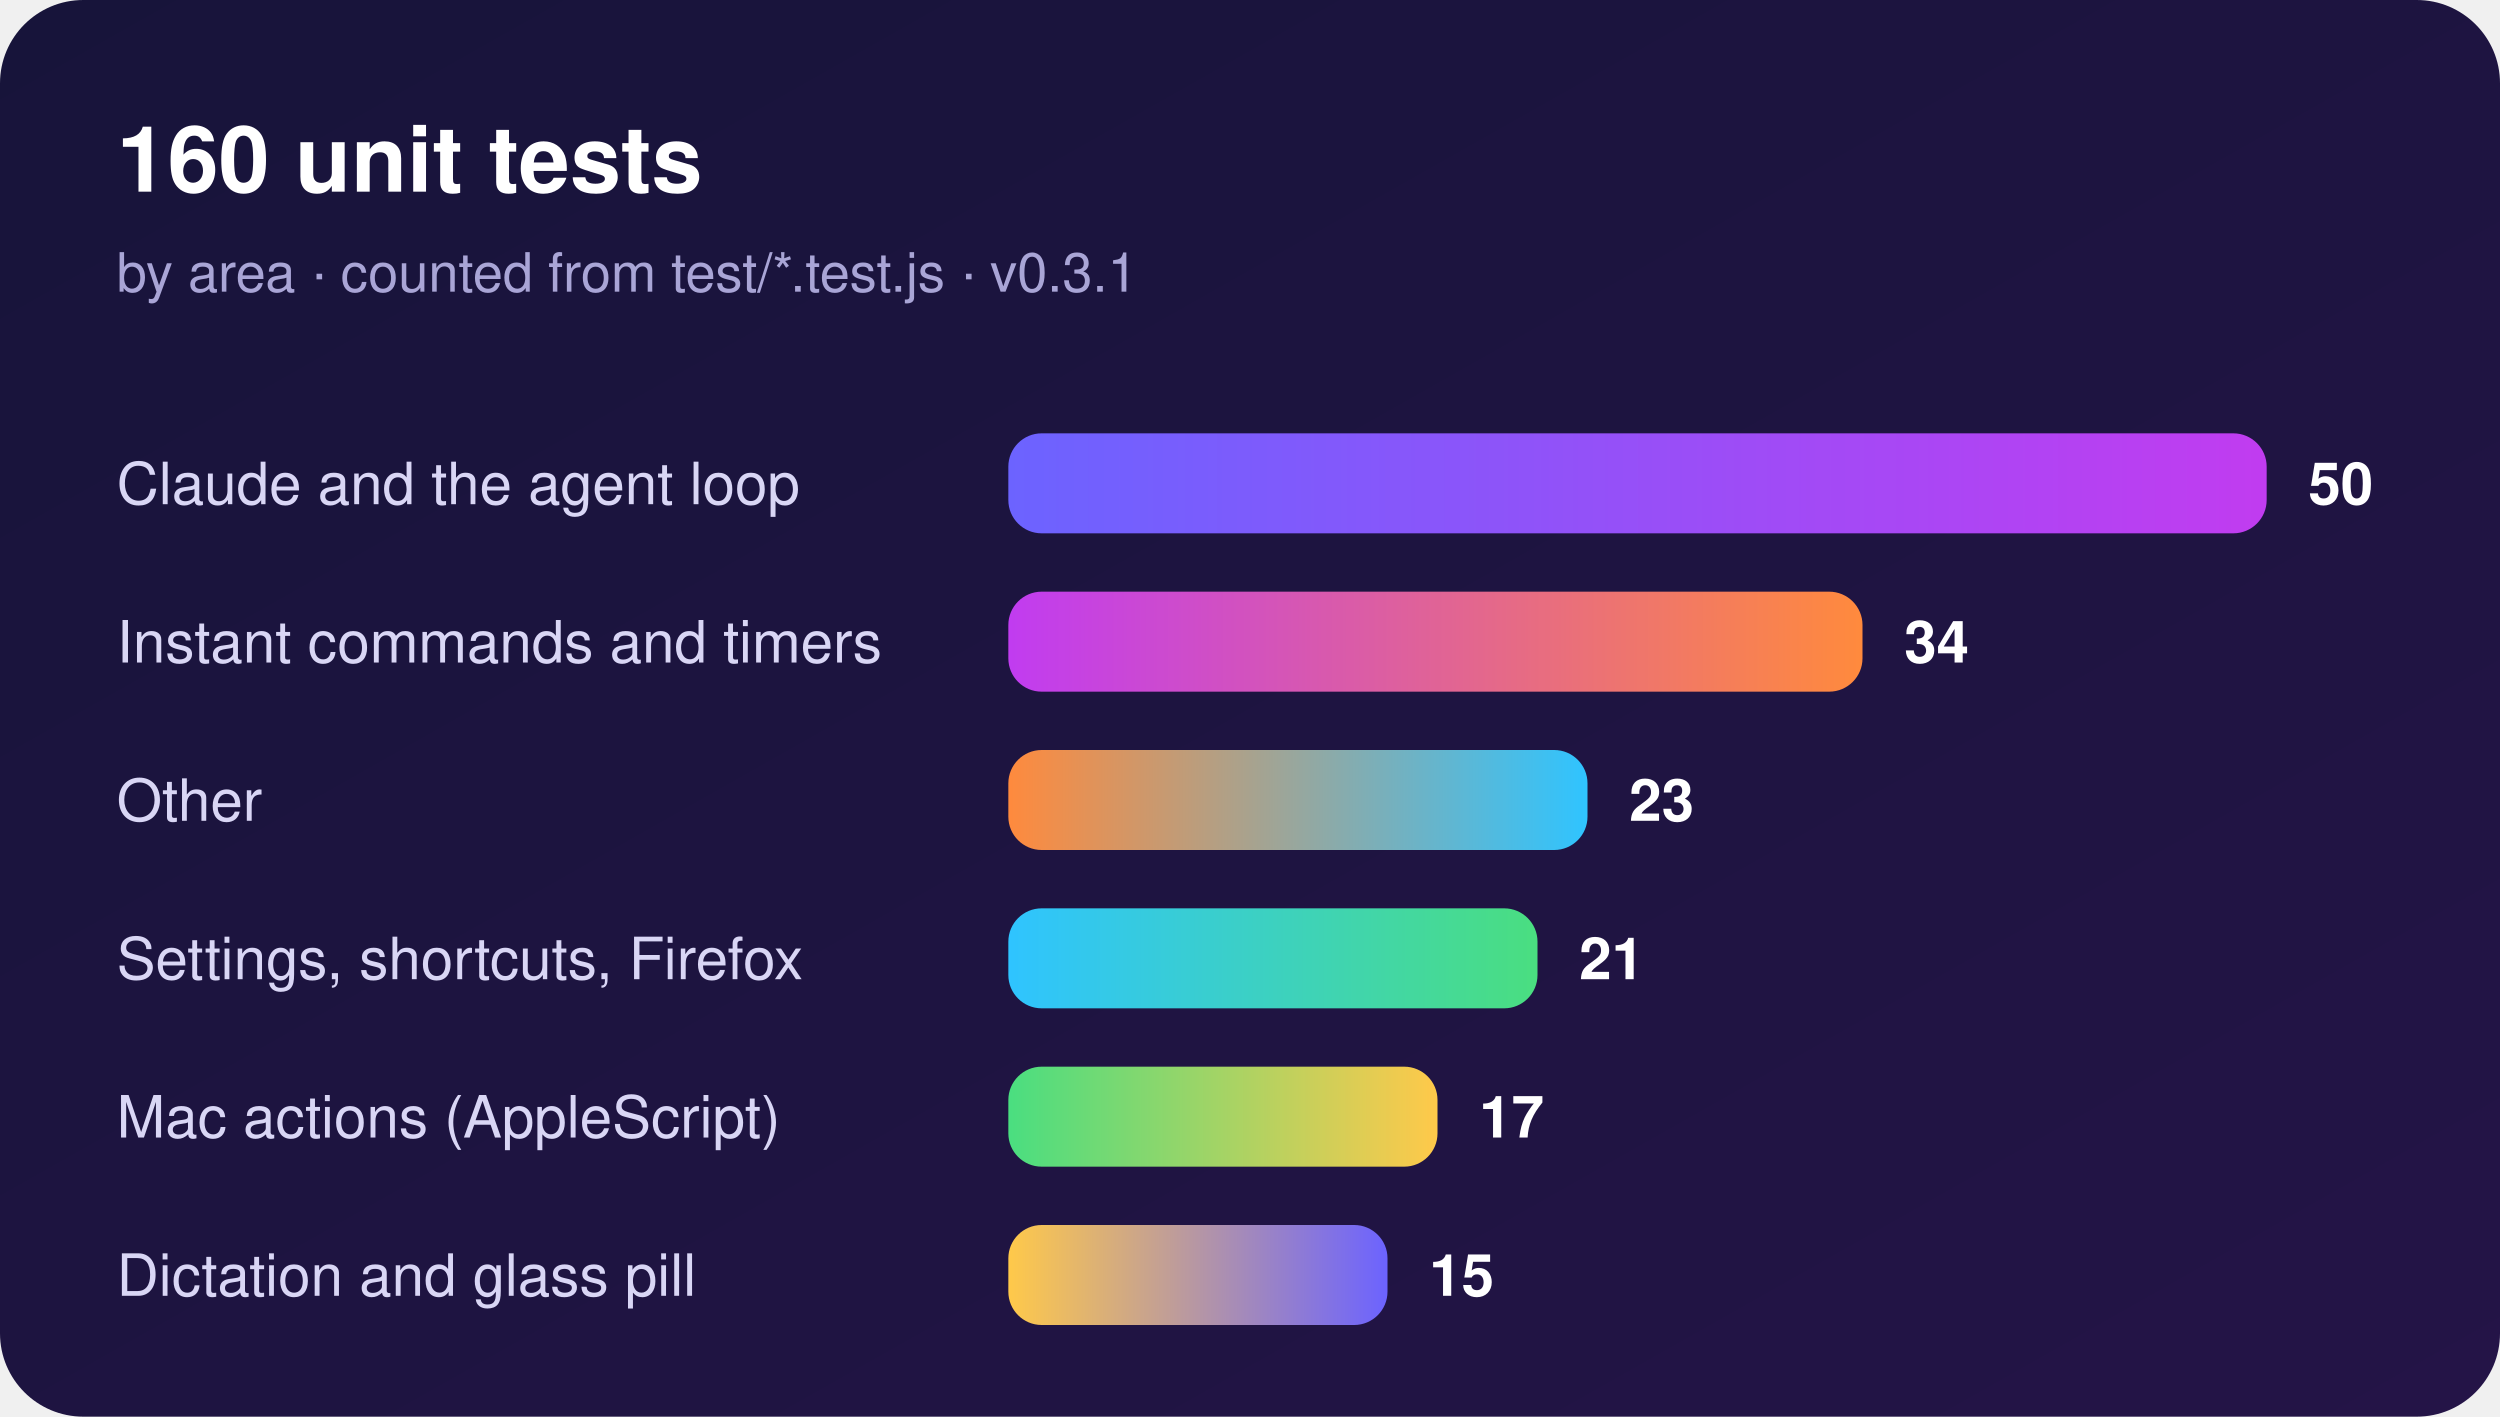
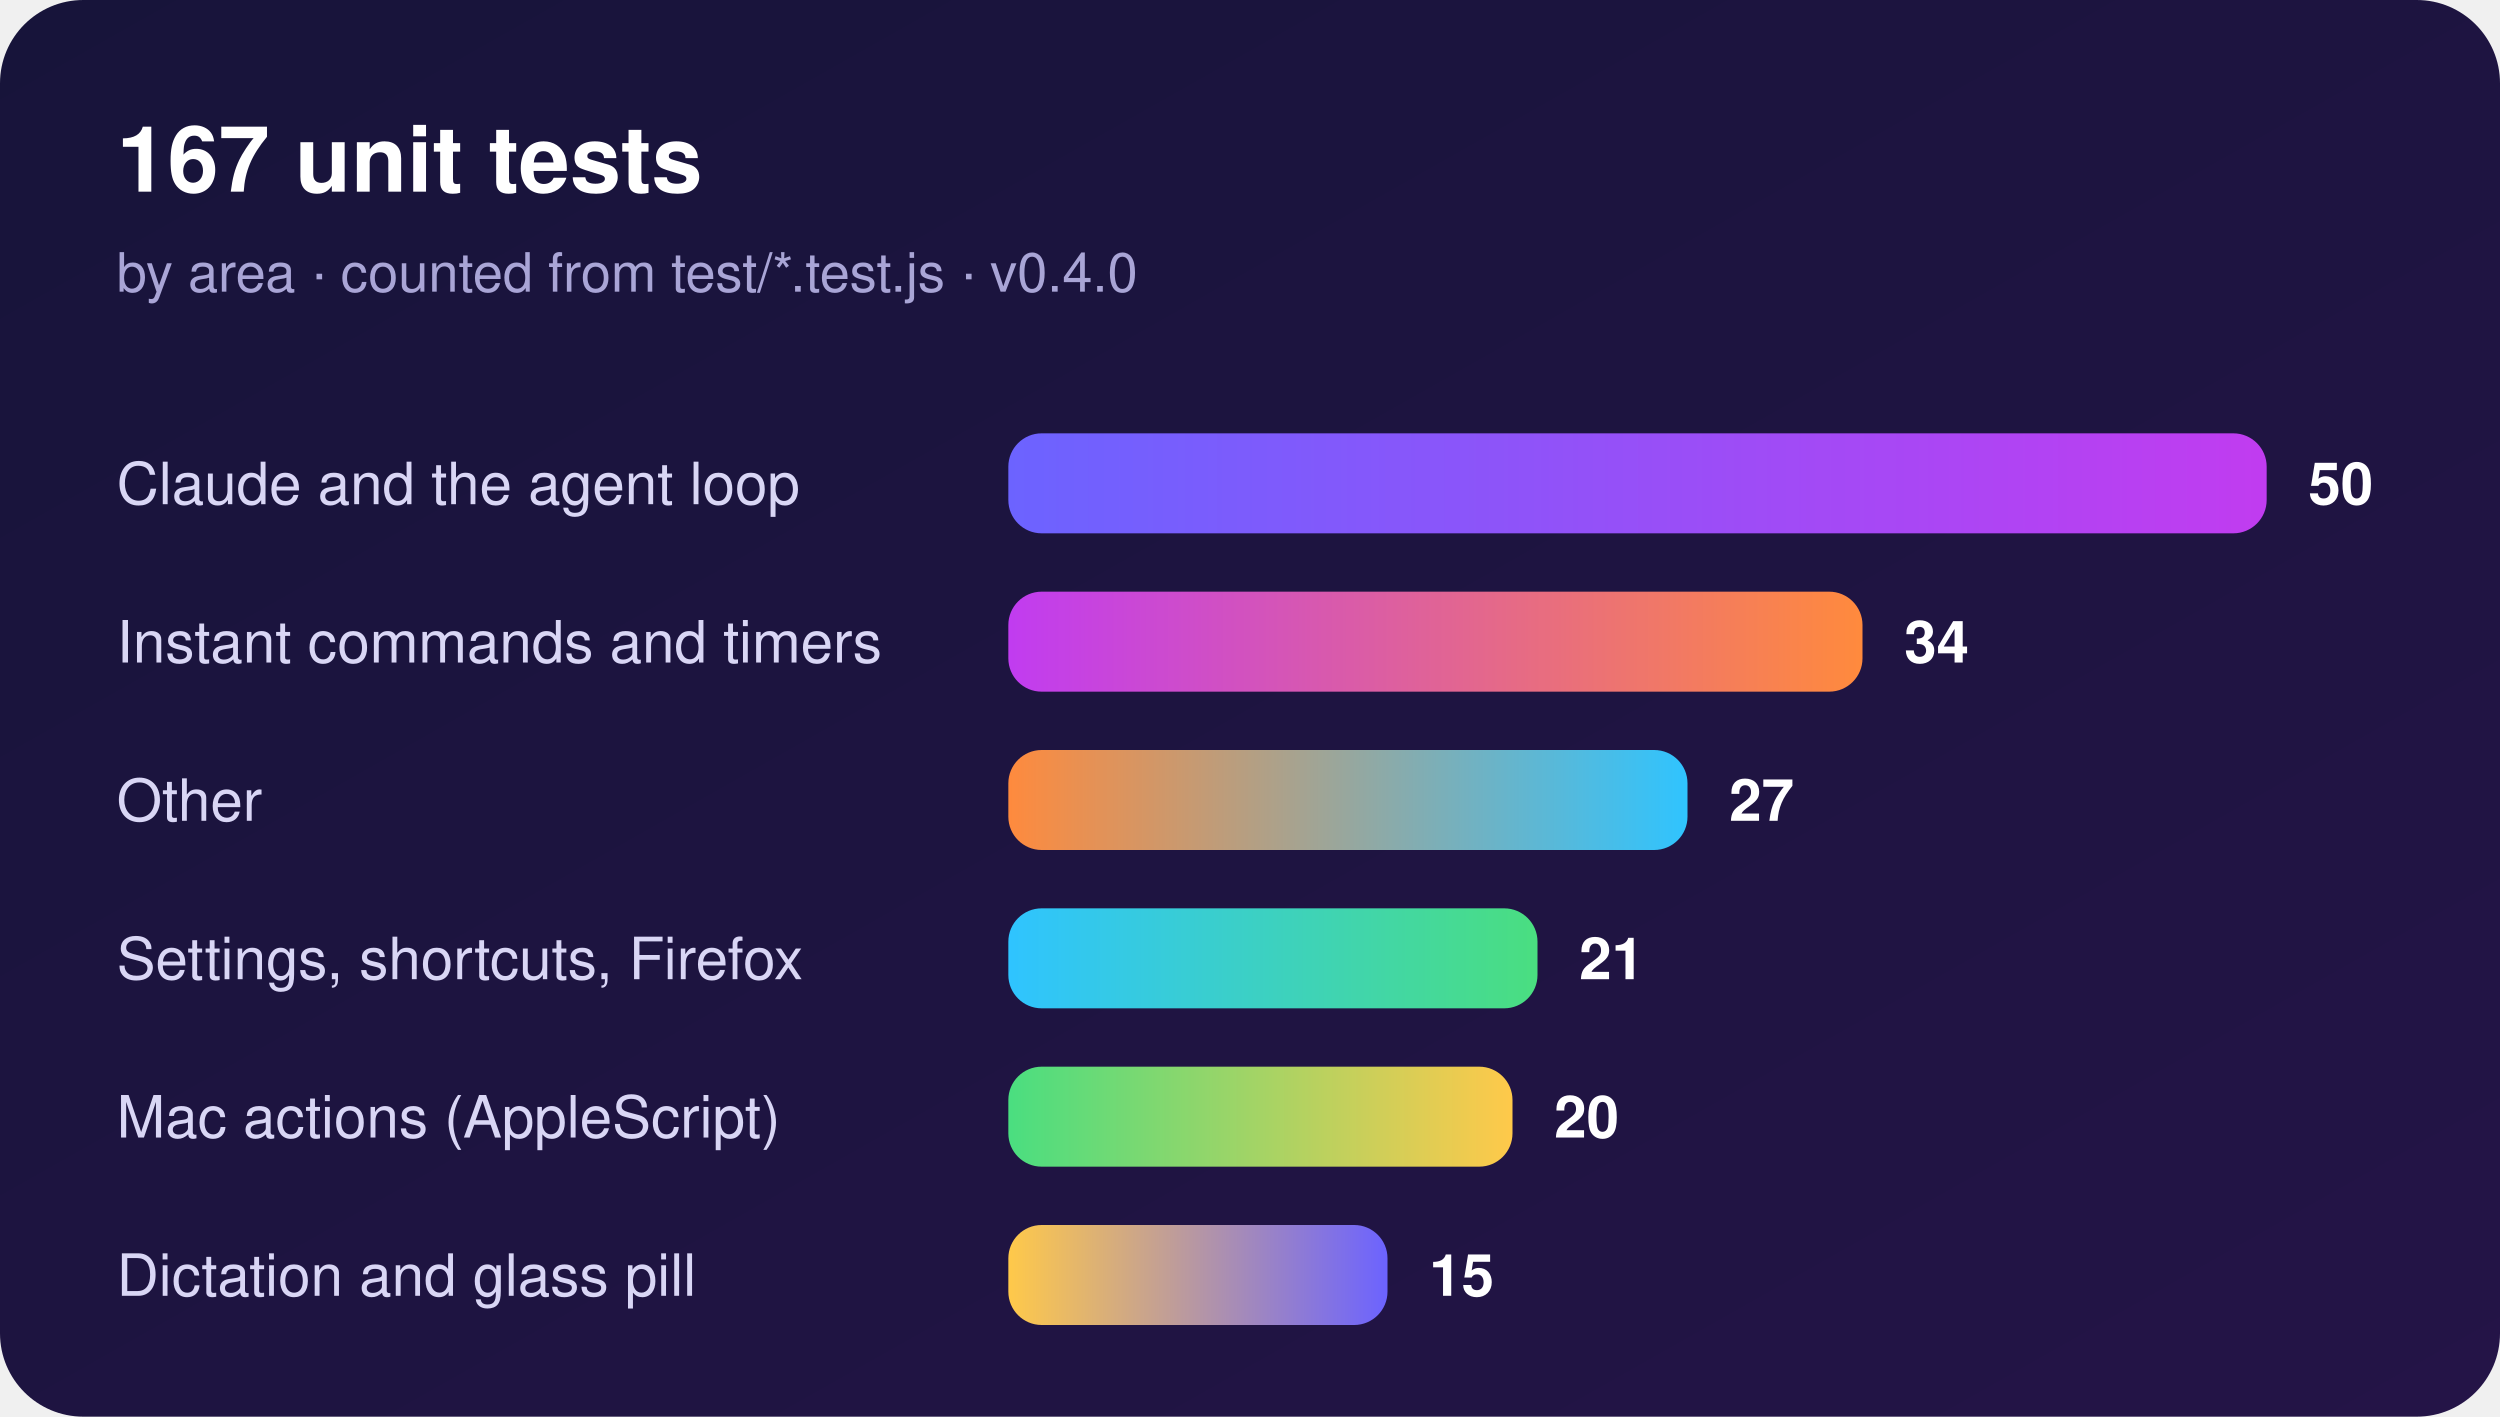
- <svg xmlns="http://www.w3.org/2000/svg" viewBox="0 0 600 340" width="600" height="340" role="img" aria-label="Bar chart: 160 unit tests by area">
+ <svg xmlns="http://www.w3.org/2000/svg" viewBox="0 0 600 340" width="600" height="340" role="img" aria-label="Bar chart: 167 unit tests by area">
  <defs>
    <linearGradient id="g0" x1="0" x2="1">
      <stop offset="0" stop-color="#6C63FF" />
      <stop offset="1" stop-color="#C13CF0" />
    </linearGradient>
    <linearGradient id="g1" x1="0" x2="1">
      <stop offset="0" stop-color="#C13CF0" />
      <stop offset="1" stop-color="#FF8A3D" />
    </linearGradient>
    <linearGradient id="g2" x1="0" x2="1">
      <stop offset="0" stop-color="#FF8A3D" />
      <stop offset="1" stop-color="#2FC4FF" />
    </linearGradient>
    <linearGradient id="g3" x1="0" x2="1">
      <stop offset="0" stop-color="#2FC4FF" />
      <stop offset="1" stop-color="#4ADE80" />
    </linearGradient>
    <linearGradient id="g4" x1="0" x2="1">
      <stop offset="0" stop-color="#4ADE80" />
      <stop offset="1" stop-color="#FFC94A" />
    </linearGradient>
    <linearGradient id="g5" x1="0" x2="1">
      <stop offset="0" stop-color="#FFC94A" />
      <stop offset="1" stop-color="#6C63FF" />
    </linearGradient>
    <linearGradient id="card" x1="0" y1="0" x2="1" y2="1">
      <stop offset="0" stop-color="#17143A" />
      <stop offset="1" stop-color="#241447" />
    </linearGradient>
  </defs>
  <g font-family="-apple-system, BlinkMacSystemFont, 'SF Pro Text', 'Segoe UI', Helvetica, Arial, sans-serif">
    <rect width="600" height="340" rx="20" fill="url(#card)" />
-     <text x="28" y="46" fill="#fff" font-size="22" font-weight="700">160 unit tests</text>
-     <text x="28" y="70" fill="#A9A5D6" font-size="13">by area · counted from test/*.test.js · v0.3.1</text>
+     <text x="28" y="46" fill="#fff" font-size="22" font-weight="700">167 unit tests</text>
+     <text x="28" y="70" fill="#A9A5D6" font-size="13">by area · counted from test/*.test.js · v0.4.0</text>
    <text x="28" y="121" fill="#D9D6F5" font-size="14">Claude and the agent loop</text>
    <rect x="242" y="104" width="302" height="24" rx="8" fill="url(#g0)" />
    <text x="554" y="121" fill="#fff" font-size="14" font-weight="700">50</text>
    <text x="28" y="159" fill="#D9D6F5" font-size="14">Instant commands and timers</text>
    <rect x="242" y="142" width="205" height="24" rx="8" fill="url(#g1)" />
    <text x="457" y="159" fill="#fff" font-size="14" font-weight="700">34</text>
    <text x="28" y="197" fill="#D9D6F5" font-size="14">Other</text>
-     <rect x="242" y="180" width="139" height="24" rx="8" fill="url(#g2)" />
-     <text x="391" y="197" fill="#fff" font-size="14" font-weight="700">23</text>
+     <rect x="242" y="180" width="163" height="24" rx="8" fill="url(#g2)" />
+     <text x="415" y="197" fill="#fff" font-size="14" font-weight="700">27</text>
    <text x="28" y="235" fill="#D9D6F5" font-size="14">Settings, shortcuts, Firefox</text>
    <rect x="242" y="218" width="127" height="24" rx="8" fill="url(#g3)" />
    <text x="379" y="235" fill="#fff" font-size="14" font-weight="700">21</text>
    <text x="28" y="273" fill="#D9D6F5" font-size="14">Mac actions (AppleScript)</text>
-     <rect x="242" y="256" width="103" height="24" rx="8" fill="url(#g4)" />
-     <text x="355" y="273" fill="#fff" font-size="14" font-weight="700">17</text>
+     <rect x="242" y="256" width="121" height="24" rx="8" fill="url(#g4)" />
+     <text x="373" y="273" fill="#fff" font-size="14" font-weight="700">20</text>
    <text x="28" y="311" fill="#D9D6F5" font-size="14">Dictation and glass pill</text>
    <rect x="242" y="294" width="91" height="24" rx="8" fill="url(#g5)" />
    <text x="343" y="311" fill="#fff" font-size="14" font-weight="700">15</text>
  </g>
</svg>
